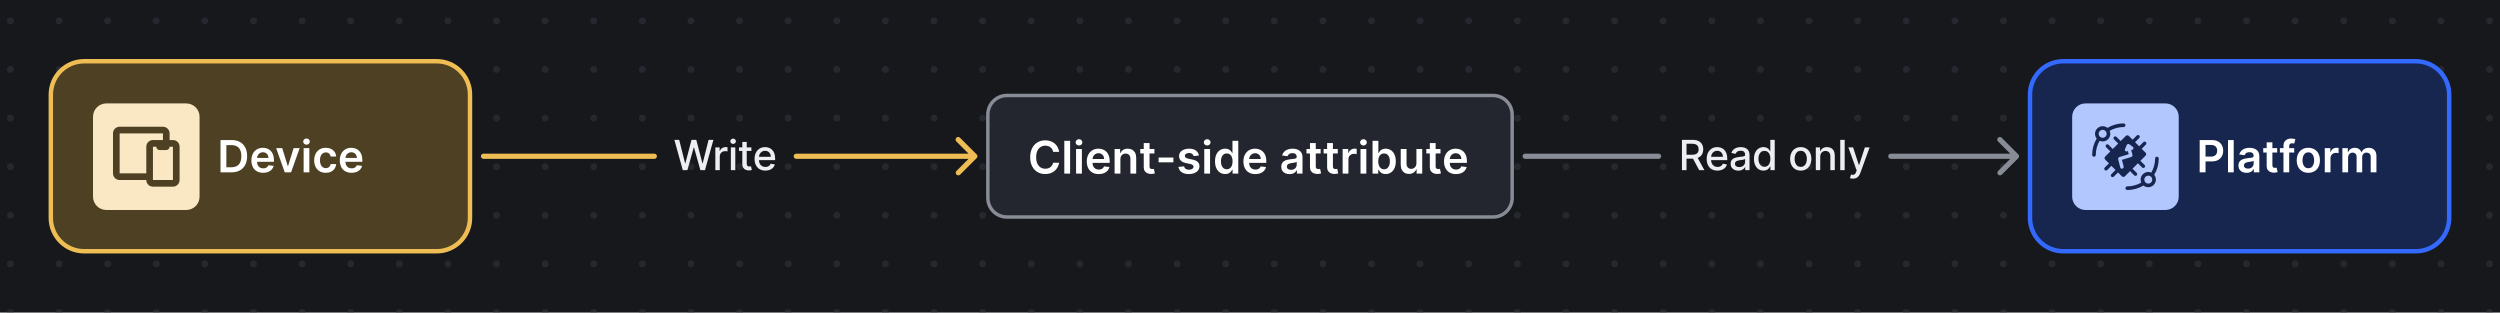
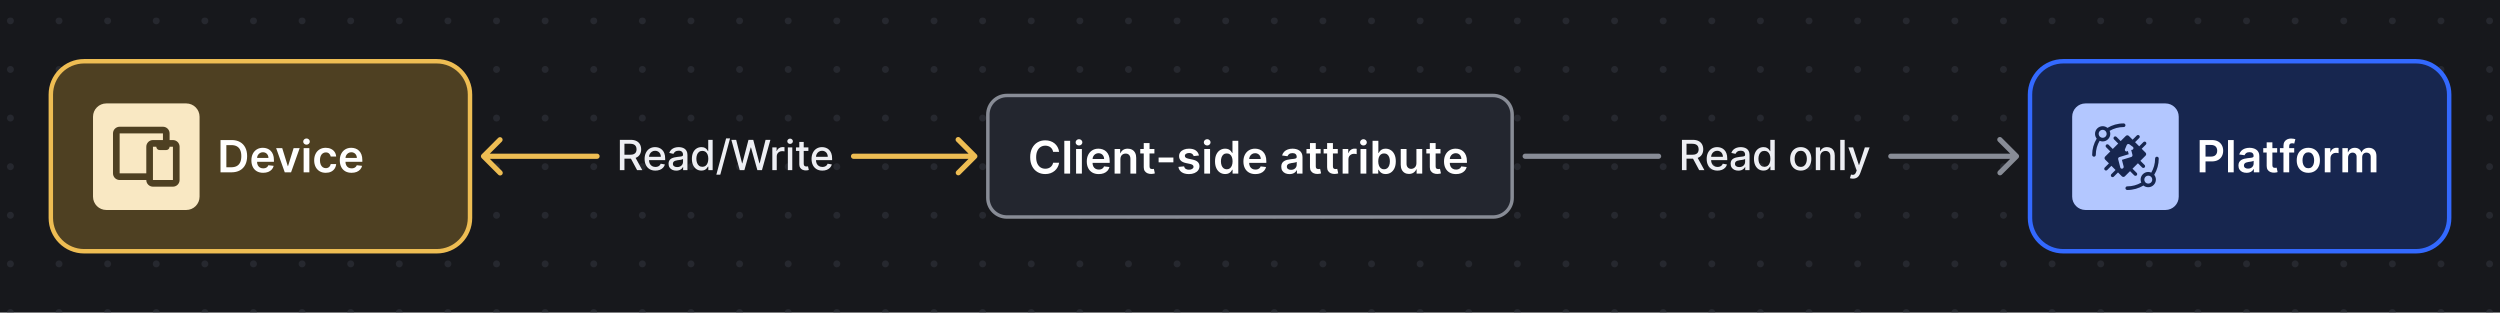
<svg xmlns="http://www.w3.org/2000/svg" width="720" height="90" fill="none">
  <g clip-path="url(#a)">
    <path fill="#17181c" d="M0 0h720v90H0z" />
    <g fill="#353841" clip-path="url(#b)" opacity=".5">
      <circle cx="3" cy="20" r="1" />
      <circle cx="87" cy="20" r="1" />
      <circle cx="73" cy="20" r="1" />
      <circle cx="17" cy="20" r="1" />
      <circle cx="101" cy="20" r="1" />
      <circle cx="3" cy="6" r="1" />
      <circle cx="87" cy="6" r="1" />
      <circle cx="73" cy="6" r="1" />
      <circle cx="17" cy="6" r="1" />
      <circle cx="101" cy="6" r="1" />
      <circle cx="3" cy="34" r="1" />
      <circle cx="87" cy="34" r="1" />
      <circle cx="73" cy="34" r="1" />
      <circle cx="17" cy="34" r="1" />
      <circle cx="101" cy="34" r="1" />
      <circle cx="45" cy="20" r="1" />
      <circle cx="129" cy="20" r="1" />
      <circle cx="31" cy="20" r="1" />
      <circle cx="115" cy="20" r="1" />
      <circle cx="59" cy="20" r="1" />
      <circle cx="143" cy="20" r="1" />
      <circle cx="45" cy="6" r="1" />
      <circle cx="129" cy="6" r="1" />
      <circle cx="31" cy="6" r="1" />
      <circle cx="115" cy="6" r="1" />
      <circle cx="59" cy="6" r="1" />
      <circle cx="143" cy="6" r="1" />
      <circle cx="45" cy="34" r="1" />
      <circle cx="129" cy="34" r="1" />
      <circle cx="31" cy="34" r="1" />
      <circle cx="115" cy="34" r="1" />
      <circle cx="59" cy="34" r="1" />
      <circle cx="143" cy="34" r="1" />
      <circle cx="3" cy="62" r="1" />
      <circle cx="87" cy="62" r="1" />
      <circle cx="73" cy="62" r="1" />
      <circle cx="17" cy="62" r="1" />
      <circle cx="101" cy="62" r="1" />
      <circle cx="3" cy="48" r="1" />
      <circle cx="87" cy="48" r="1" />
      <circle cx="3" cy="90" r="1" />
      <circle cx="87" cy="90" r="1" />
      <circle cx="73" cy="48" r="1" />
      <circle cx="73" cy="90" r="1" />
      <circle cx="17" cy="48" r="1" />
      <circle cx="101" cy="48" r="1" />
      <circle cx="17" cy="90" r="1" />
      <circle cx="101" cy="90" r="1" />
      <circle cx="3" cy="76" r="1" />
      <circle cx="87" cy="76" r="1" />
      <circle cx="73" cy="76" r="1" />
      <circle cx="17" cy="76" r="1" />
      <circle cx="101" cy="76" r="1" />
      <circle cx="45" cy="62" r="1" />
      <circle cx="129" cy="62" r="1" />
      <circle cx="31" cy="62" r="1" />
      <circle cx="115" cy="62" r="1" />
      <circle cx="59" cy="62" r="1" />
      <circle cx="143" cy="62" r="1" />
      <circle cx="45" cy="48" r="1" />
      <circle cx="129" cy="48" r="1" />
      <circle cx="45" cy="90" r="1" />
      <circle cx="129" cy="90" r="1" />
      <circle cx="31" cy="48" r="1" />
      <circle cx="115" cy="48" r="1" />
      <circle cx="31" cy="90" r="1" />
      <circle cx="115" cy="90" r="1" />
      <circle cx="59" cy="48" r="1" />
      <circle cx="143" cy="48" r="1" />
      <circle cx="59" cy="90" r="1" />
      <circle cx="143" cy="90" r="1" />
      <circle cx="45" cy="76" r="1" />
      <circle cx="129" cy="76" r="1" />
      <circle cx="31" cy="76" r="1" />
      <circle cx="115" cy="76" r="1" />
      <circle cx="59" cy="76" r="1" />
      <circle cx="143" cy="76" r="1" />
      <circle cx="171" cy="20" r="1" />
      <circle cx="255" cy="20" r="1" />
      <circle cx="157" cy="20" r="1" />
      <circle cx="241" cy="20" r="1" />
      <circle cx="185" cy="20" r="1" />
      <circle cx="269" cy="20" r="1" />
      <circle cx="171" cy="6" r="1" />
      <circle cx="255" cy="6" r="1" />
      <circle cx="157" cy="6" r="1" />
      <circle cx="241" cy="6" r="1" />
      <circle cx="185" cy="6" r="1" />
      <circle cx="269" cy="6" r="1" />
      <circle cx="171" cy="34" r="1" />
      <circle cx="255" cy="34" r="1" />
      <circle cx="157" cy="34" r="1" />
      <circle cx="241" cy="34" r="1" />
      <circle cx="185" cy="34" r="1" />
      <circle cx="269" cy="34" r="1" />
      <circle cx="213" cy="20" r="1" />
      <circle cx="297" cy="20" r="1" />
      <circle cx="199" cy="20" r="1" />
      <circle cx="283" cy="20" r="1" />
      <circle cx="227" cy="20" r="1" />
      <circle cx="311" cy="20" r="1" />
      <circle cx="213" cy="6" r="1" />
      <circle cx="297" cy="6" r="1" />
      <circle cx="199" cy="6" r="1" />
      <circle cx="283" cy="6" r="1" />
      <circle cx="227" cy="6" r="1" />
      <circle cx="311" cy="6" r="1" />
      <circle cx="213" cy="34" r="1" />
      <circle cx="297" cy="34" r="1" />
      <circle cx="199" cy="34" r="1" />
      <circle cx="283" cy="34" r="1" />
      <circle cx="227" cy="34" r="1" />
      <circle cx="311" cy="34" r="1" />
      <circle cx="171" cy="62" r="1" />
      <circle cx="255" cy="62" r="1" />
      <circle cx="157" cy="62" r="1" />
      <circle cx="241" cy="62" r="1" />
      <circle cx="185" cy="62" r="1" />
      <circle cx="269" cy="62" r="1" />
      <circle cx="171" cy="48" r="1" />
      <circle cx="255" cy="48" r="1" />
      <circle cx="171" cy="90" r="1" />
      <circle cx="255" cy="90" r="1" />
      <circle cx="157" cy="48" r="1" />
      <circle cx="241" cy="48" r="1" />
      <circle cx="157" cy="90" r="1" />
      <circle cx="241" cy="90" r="1" />
      <circle cx="185" cy="48" r="1" />
      <circle cx="269" cy="48" r="1" />
      <circle cx="185" cy="90" r="1" />
      <circle cx="269" cy="90" r="1" />
      <circle cx="171" cy="76" r="1" />
      <circle cx="255" cy="76" r="1" />
      <circle cx="157" cy="76" r="1" />
      <circle cx="241" cy="76" r="1" />
      <circle cx="185" cy="76" r="1" />
      <circle cx="269" cy="76" r="1" />
      <circle cx="213" cy="62" r="1" />
      <circle cx="297" cy="62" r="1" />
      <circle cx="199" cy="62" r="1" />
      <circle cx="283" cy="62" r="1" />
      <circle cx="227" cy="62" r="1" />
      <circle cx="311" cy="62" r="1" />
      <circle cx="213" cy="48" r="1" />
      <circle cx="297" cy="48" r="1" />
      <circle cx="213" cy="90" r="1" />
      <circle cx="297" cy="90" r="1" />
      <circle cx="199" cy="48" r="1" />
      <circle cx="283" cy="48" r="1" />
      <circle cx="199" cy="90" r="1" />
      <circle cx="283" cy="90" r="1" />
      <circle cx="227" cy="48" r="1" />
      <circle cx="311" cy="48" r="1" />
      <circle cx="227" cy="90" r="1" />
      <circle cx="311" cy="90" r="1" />
      <circle cx="213" cy="76" r="1" />
      <circle cx="297" cy="76" r="1" />
      <circle cx="199" cy="76" r="1" />
      <circle cx="283" cy="76" r="1" />
      <circle cx="227" cy="76" r="1" />
      <circle cx="311" cy="76" r="1" />
      <circle cx="339" cy="20" r="1" />
      <circle cx="423" cy="20" r="1" />
      <circle cx="325" cy="20" r="1" />
      <circle cx="409" cy="20" r="1" />
      <circle cx="353" cy="20" r="1" />
      <circle cx="437" cy="20" r="1" />
      <circle cx="339" cy="6" r="1" />
      <circle cx="423" cy="6" r="1" />
      <circle cx="325" cy="6" r="1" />
      <circle cx="409" cy="6" r="1" />
      <circle cx="353" cy="6" r="1" />
      <circle cx="437" cy="6" r="1" />
      <circle cx="339" cy="34" r="1" />
      <circle cx="423" cy="34" r="1" />
      <circle cx="325" cy="34" r="1" />
      <circle cx="409" cy="34" r="1" />
      <circle cx="353" cy="34" r="1" />
      <circle cx="437" cy="34" r="1" />
      <circle cx="381" cy="20" r="1" />
      <circle cx="465" cy="20" r="1" />
      <circle cx="367" cy="20" r="1" />
      <circle cx="451" cy="20" r="1" />
      <circle cx="395" cy="20" r="1" />
      <circle cx="479" cy="20" r="1" />
      <circle cx="381" cy="6" r="1" />
      <circle cx="465" cy="6" r="1" />
      <circle cx="367" cy="6" r="1" />
      <circle cx="451" cy="6" r="1" />
      <circle cx="395" cy="6" r="1" />
      <circle cx="479" cy="6" r="1" />
      <circle cx="381" cy="34" r="1" />
      <circle cx="465" cy="34" r="1" />
      <circle cx="367" cy="34" r="1" />
      <circle cx="451" cy="34" r="1" />
      <circle cx="395" cy="34" r="1" />
      <circle cx="479" cy="34" r="1" />
      <circle cx="339" cy="62" r="1" />
      <circle cx="423" cy="62" r="1" />
      <circle cx="325" cy="62" r="1" />
      <circle cx="409" cy="62" r="1" />
      <circle cx="353" cy="62" r="1" />
      <circle cx="437" cy="62" r="1" />
      <circle cx="339" cy="48" r="1" />
      <circle cx="423" cy="48" r="1" />
      <circle cx="339" cy="90" r="1" />
      <circle cx="423" cy="90" r="1" />
      <circle cx="325" cy="48" r="1" />
      <circle cx="409" cy="48" r="1" />
      <circle cx="325" cy="90" r="1" />
      <circle cx="409" cy="90" r="1" />
      <circle cx="353" cy="48" r="1" />
      <circle cx="437" cy="48" r="1" />
      <circle cx="353" cy="90" r="1" />
      <circle cx="437" cy="90" r="1" />
      <circle cx="339" cy="76" r="1" />
      <circle cx="423" cy="76" r="1" />
      <circle cx="325" cy="76" r="1" />
      <circle cx="409" cy="76" r="1" />
      <circle cx="353" cy="76" r="1" />
      <circle cx="437" cy="76" r="1" />
      <circle cx="381" cy="62" r="1" />
      <circle cx="465" cy="62" r="1" />
      <circle cx="367" cy="62" r="1" />
      <circle cx="451" cy="62" r="1" />
      <circle cx="395" cy="62" r="1" />
      <circle cx="479" cy="62" r="1" />
      <circle cx="381" cy="48" r="1" />
      <circle cx="465" cy="48" r="1" />
      <circle cx="381" cy="90" r="1" />
      <circle cx="465" cy="90" r="1" />
      <circle cx="367" cy="48" r="1" />
      <circle cx="451" cy="48" r="1" />
      <circle cx="367" cy="90" r="1" />
      <circle cx="451" cy="90" r="1" />
      <circle cx="395" cy="48" r="1" />
      <circle cx="479" cy="48" r="1" />
      <circle cx="395" cy="90" r="1" />
      <circle cx="479" cy="90" r="1" />
      <circle cx="381" cy="76" r="1" />
      <circle cx="465" cy="76" r="1" />
      <circle cx="367" cy="76" r="1" />
      <circle cx="451" cy="76" r="1" />
      <circle cx="395" cy="76" r="1" />
      <circle cx="479" cy="76" r="1" />
      <circle cx="507" cy="20" r="1" />
      <circle cx="591" cy="20" r="1" />
      <circle cx="493" cy="20" r="1" />
      <circle cx="577" cy="20" r="1" />
      <circle cx="521" cy="20" r="1" />
      <circle cx="605" cy="20" r="1" />
      <circle cx="507" cy="6" r="1" />
      <circle cx="591" cy="6" r="1" />
      <circle cx="493" cy="6" r="1" />
      <circle cx="577" cy="6" r="1" />
      <circle cx="521" cy="6" r="1" />
      <circle cx="605" cy="6" r="1" />
      <circle cx="507" cy="34" r="1" />
      <circle cx="591" cy="34" r="1" />
      <circle cx="493" cy="34" r="1" />
      <circle cx="577" cy="34" r="1" />
      <circle cx="521" cy="34" r="1" />
      <circle cx="605" cy="34" r="1" />
      <circle cx="549" cy="20" r="1" />
      <circle cx="633" cy="20" r="1" />
      <circle cx="535" cy="20" r="1" />
      <circle cx="619" cy="20" r="1" />
      <circle cx="563" cy="20" r="1" />
      <circle cx="647" cy="20" r="1" />
      <circle cx="549" cy="6" r="1" />
      <circle cx="633" cy="6" r="1" />
      <circle cx="535" cy="6" r="1" />
      <circle cx="619" cy="6" r="1" />
      <circle cx="563" cy="6" r="1" />
      <circle cx="647" cy="6" r="1" />
      <circle cx="549" cy="34" r="1" />
      <circle cx="633" cy="34" r="1" />
      <circle cx="535" cy="34" r="1" />
      <circle cx="619" cy="34" r="1" />
      <circle cx="563" cy="34" r="1" />
      <circle cx="647" cy="34" r="1" />
      <circle cx="507" cy="62" r="1" />
      <circle cx="591" cy="62" r="1" />
      <circle cx="493" cy="62" r="1" />
      <circle cx="577" cy="62" r="1" />
      <circle cx="521" cy="62" r="1" />
      <circle cx="605" cy="62" r="1" />
      <circle cx="507" cy="48" r="1" />
      <circle cx="591" cy="48" r="1" />
      <circle cx="507" cy="90" r="1" />
      <circle cx="591" cy="90" r="1" />
      <circle cx="493" cy="48" r="1" />
      <circle cx="577" cy="48" r="1" />
      <circle cx="493" cy="90" r="1" />
      <circle cx="577" cy="90" r="1" />
      <circle cx="521" cy="48" r="1" />
      <circle cx="605" cy="48" r="1" />
      <circle cx="521" cy="90" r="1" />
      <circle cx="605" cy="90" r="1" />
      <circle cx="507" cy="76" r="1" />
      <circle cx="591" cy="76" r="1" />
      <circle cx="493" cy="76" r="1" />
      <circle cx="577" cy="76" r="1" />
      <circle cx="521" cy="76" r="1" />
      <circle cx="605" cy="76" r="1" />
      <circle cx="549" cy="62" r="1" />
      <circle cx="633" cy="62" r="1" />
      <circle cx="535" cy="62" r="1" />
      <circle cx="619" cy="62" r="1" />
      <circle cx="563" cy="62" r="1" />
      <circle cx="647" cy="62" r="1" />
      <circle cx="549" cy="48" r="1" />
      <circle cx="633" cy="48" r="1" />
      <circle cx="549" cy="90" r="1" />
      <circle cx="633" cy="90" r="1" />
      <circle cx="535" cy="48" r="1" />
      <circle cx="619" cy="48" r="1" />
      <circle cx="535" cy="90" r="1" />
      <circle cx="619" cy="90" r="1" />
      <circle cx="563" cy="48" r="1" />
      <circle cx="647" cy="48" r="1" />
      <circle cx="563" cy="90" r="1" />
      <circle cx="647" cy="90" r="1" />
      <circle cx="549" cy="76" r="1" />
      <circle cx="633" cy="76" r="1" />
      <circle cx="535" cy="76" r="1" />
      <circle cx="619" cy="76" r="1" />
      <circle cx="563" cy="76" r="1" />
      <circle cx="647" cy="76" r="1" />
      <circle cx="675" cy="20" r="1" />
      <circle cx="661" cy="20" r="1" />
      <circle cx="689" cy="20" r="1" />
      <circle cx="675" cy="6" r="1" />
      <circle cx="661" cy="6" r="1" />
      <circle cx="689" cy="6" r="1" />
      <circle cx="675" cy="34" r="1" />
      <circle cx="661" cy="34" r="1" />
      <circle cx="689" cy="34" r="1" />
      <circle cx="675" cy="62" r="1" />
      <circle cx="661" cy="62" r="1" />
      <circle cx="689" cy="62" r="1" />
      <circle cx="675" cy="48" r="1" />
      <circle cx="675" cy="90" r="1" />
      <circle cx="661" cy="48" r="1" />
      <circle cx="661" cy="90" r="1" />
      <circle cx="689" cy="48" r="1" />
      <circle cx="689" cy="90" r="1" />
      <circle cx="675" cy="76" r="1" />
      <circle cx="661" cy="76" r="1" />
      <circle cx="689" cy="76" r="1" />
      <circle cx="703" cy="20" r="1" />
      <circle cx="703" cy="6" r="1" />
      <circle cx="703" cy="34" r="1" />
      <circle cx="703" cy="62" r="1" />
      <circle cx="703" cy="48" r="1" />
      <circle cx="703" cy="90" r="1" />
      <circle cx="703" cy="76" r="1" />
      <circle cx="717" cy="20" r="1" />
      <circle cx="717" cy="6" r="1" />
      <circle cx="717" cy="34" r="1" />
      <circle cx="717" cy="62" r="1" />
      <circle cx="717" cy="48" r="1" />
      <circle cx="717" cy="90" r="1" />
      <circle cx="717" cy="76" r="1" />
    </g>
    <rect width="151" height="35" x="284.5" y="27.5" fill="#23262f" rx="5.5" />
    <rect width="151" height="35" x="284.5" y="27.5" stroke="#888c96" rx="5.5" />
    <path fill="#fff" d="M305.025 43.735h-1.726a2.2 2.2 0 0 0-.273-.752 2.02 2.02 0 0 0-1.168-.91 2.6 2.6 0 0 0-.808-.12q-.77 0-1.366.388-.596.384-.933 1.127-.337.738-.337 1.805 0 1.084.337 1.828.342.739.933 1.117.595.374 1.362.374.425 0 .794-.11.374-.117.669-.338.3-.222.503-.545a2.1 2.1 0 0 0 .287-.738l1.726.009q-.096.675-.42 1.265a3.7 3.7 0 0 1-.835 1.043 3.9 3.9 0 0 1-1.21.702q-.693.25-1.537.25-1.247 0-2.225-.578-.98-.577-1.542-1.666-.564-1.09-.564-2.613 0-1.529.568-2.613.568-1.09 1.547-1.667.978-.577 2.216-.577.789 0 1.468.222.678.221 1.209.65.531.426.873 1.044.346.614.452 1.403m3.166-3.19V50h-1.671v-9.455zM309.909 50v-7.09h1.672V50zm.841-8.097a.98.98 0 0 1-.684-.263.85.85 0 0 1-.286-.642q0-.378.286-.642a.97.97 0 0 1 .684-.268q.4 0 .683.268.286.264.286.642 0 .374-.286.642a.97.97 0 0 1-.683.263m5.688 8.236q-1.067 0-1.842-.444a3 3 0 0 1-1.186-1.265q-.416-.82-.416-1.934 0-1.095.416-1.92.42-.831 1.172-1.293.753-.466 1.769-.466.655 0 1.237.212.586.208 1.034.646.452.439.711 1.118.258.674.258 1.606v.513h-5.812v-1.127h4.21a1.8 1.8 0 0 0-.207-.854 1.5 1.5 0 0 0-.568-.595 1.6 1.6 0 0 0-.84-.217 1.63 1.63 0 0 0-.901.249q-.387.244-.604.646a1.85 1.85 0 0 0-.217.873v.983q0 .618.226 1.062.227.438.632.674.407.23.951.23.366 0 .661-.1.295-.108.512-.31.217-.204.328-.503l1.56.175a2.4 2.4 0 0 1-.563 1.08 2.75 2.75 0 0 1-1.053.711q-.641.25-1.468.25m6.238-4.294V50h-1.671v-7.09h1.597v1.204h.084q.245-.595.78-.946.54-.351 1.334-.351.733 0 1.279.314.549.313.849.91.304.594.3 1.444V50h-1.671v-4.256q0-.711-.369-1.113-.364-.402-1.011-.402-.44 0-.781.194-.336.19-.53.55-.19.36-.19.872m9.792-2.936v1.293h-4.076v-1.293zm-3.07-1.699h1.671v6.657q0 .337.102.517.105.176.277.24.17.065.378.065.157 0 .286-.023.134-.024.204-.042l.281 1.307q-.134.045-.383.101a3 3 0 0 1-.6.065 2.7 2.7 0 0 1-1.131-.19 1.76 1.76 0 0 1-.799-.655q-.29-.443-.286-1.108zm8.537 4.164v1.376h-4.256v-1.376zm7.362-.59-1.523.166a1.2 1.2 0 0 0-.227-.434 1.1 1.1 0 0 0-.424-.328 1.55 1.55 0 0 0-.656-.125q-.522 0-.877.226-.35.227-.346.587a.61.61 0 0 0 .226.503q.235.194.776.318l1.209.259q1.007.217 1.496.688.494.471.498 1.232-.004.67-.392 1.182-.383.508-1.066.794-.684.287-1.57.287-1.302 0-2.096-.545-.794-.55-.946-1.528l1.629-.157q.111.48.471.724.36.245.937.245.596 0 .956-.245.365-.244.365-.604a.63.63 0 0 0-.236-.503q-.231-.199-.72-.305l-1.209-.254q-1.021-.213-1.51-.716-.49-.507-.485-1.283a1.82 1.82 0 0 1 .356-1.136q.365-.484 1.011-.748.651-.267 1.5-.267 1.247 0 1.962.53.72.532.891 1.436m1.53 5.216v-7.09h1.672V50zm.841-8.097a.98.98 0 0 1-.684-.263.85.85 0 0 1-.286-.642q0-.378.286-.642a.97.97 0 0 1 .684-.268q.4 0 .683.268.286.264.286.642 0 .374-.286.642a.97.97 0 0 1-.683.263m5.18 8.222a2.7 2.7 0 0 1-1.495-.43q-.66-.429-1.044-1.246-.383-.818-.383-1.985 0-1.182.388-1.995.393-.816 1.057-1.232.664-.42 1.482-.42.623 0 1.025.212.402.208.637.503.236.29.365.55h.069v-3.537h1.676V50h-1.644v-1.117h-.101a3 3 0 0 1-.374.55q-.245.285-.647.489-.4.203-1.011.203m.467-1.371q.53 0 .905-.287.374-.29.567-.808.195-.517.194-1.204 0-.689-.194-1.196a1.7 1.7 0 0 0-.563-.79q-.369-.28-.909-.281-.56 0-.933.29a1.76 1.76 0 0 0-.563.804 3.4 3.4 0 0 0-.189 1.173q0 .664.189 1.186.194.517.568.817.378.296.928.296m8.23 1.385q-1.067 0-1.842-.444a3 3 0 0 1-1.187-1.265q-.415-.82-.415-1.934 0-1.095.415-1.92a3.14 3.14 0 0 1 1.173-1.293q.753-.466 1.768-.466.655 0 1.237.212a2.8 2.8 0 0 1 1.034.646q.453.439.711 1.118.26.674.259 1.606v.513h-5.812v-1.127h4.21a1.8 1.8 0 0 0-.208-.854 1.5 1.5 0 0 0-.568-.595 1.6 1.6 0 0 0-.84-.217q-.513 0-.9.249-.388.244-.605.646a1.87 1.87 0 0 0-.217.873v.983q0 .618.226 1.062.227.438.633.674.407.23.951.23.365 0 .66-.1.296-.108.512-.31.217-.204.328-.503l1.561.175a2.44 2.44 0 0 1-.564 1.08 2.74 2.74 0 0 1-1.052.711q-.642.25-1.468.25m9.832.004q-.675 0-1.214-.24a2 2 0 0 1-.85-.72q-.309-.475-.309-1.173 0-.6.221-.992.222-.393.605-.628a3 3 0 0 1 .863-.356 7 7 0 0 1 1.002-.18q.624-.064 1.011-.115.388-.055.563-.166.18-.116.18-.356v-.027q0-.522-.309-.808t-.891-.286q-.614 0-.974.267-.356.268-.48.633l-1.56-.222q.184-.645.609-1.08.424-.439 1.039-.656a4 4 0 0 1 1.357-.221q.513 0 1.02.12.508.12.928.397.42.273.674.743.258.47.259 1.177V50h-1.607v-.974h-.055a2 2 0 0 1-.43.554q-.271.255-.687.41a2.8 2.8 0 0 1-.965.153m.434-1.228q.503 0 .872-.198.37-.204.568-.536.203-.332.203-.725v-.835a.8.8 0 0 1-.268.12q-.184.055-.415.097-.23.04-.457.074l-.393.055q-.374.051-.669.166a1.1 1.1 0 0 0-.466.323.8.8 0 0 0-.171.527q0 .461.337.697t.859.235m8.531-6.006v1.293h-4.076v-1.293zm-3.07-1.699h1.671v6.657q0 .337.102.517.105.176.277.24.171.065.378.065.157 0 .286-.023.134-.024.204-.042l.281 1.307q-.134.045-.383.101a3 3 0 0 1-.6.065 2.7 2.7 0 0 1-1.131-.19 1.76 1.76 0 0 1-.799-.655q-.29-.443-.286-1.108zm8.008 1.7v1.292h-4.076v-1.293zm-3.07-1.7h1.672v6.657q0 .337.101.517a.55.55 0 0 0 .277.24q.17.065.379.065.157 0 .286-.023.134-.024.203-.042l.282 1.307q-.134.045-.384.101a3 3 0 0 1-.6.065 2.7 2.7 0 0 1-1.131-.19 1.76 1.76 0 0 1-.798-.655q-.291-.443-.287-1.108zm4.468 8.79v-7.09h1.62v1.18h.074q.195-.612.665-.946a1.83 1.83 0 0 1 1.085-.337q.138 0 .309.014.175.01.291.033v1.537a1.8 1.8 0 0 0-.337-.065 3 3 0 0 0-.439-.032 1.7 1.7 0 0 0-.821.199q-.36.193-.568.54-.208.346-.208.798V50zm5.154 0v-7.09h1.671V50zm.84-8.097a.98.98 0 0 1-.683-.263.85.85 0 0 1-.286-.642q0-.378.286-.642a.97.97 0 0 1 .683-.268q.402 0 .684.268.286.264.286.642 0 .374-.286.642a.97.97 0 0 1-.684.263M395.296 50v-9.455h1.671v3.537h.069q.13-.26.365-.55.235-.295.637-.503.401-.213 1.025-.212.822 0 1.482.42.665.416 1.052 1.232.393.813.393 1.995 0 1.167-.383 1.985-.384.817-1.044 1.246t-1.496.43q-.609 0-1.011-.203a2.1 2.1 0 0 1-.646-.49 3 3 0 0 1-.374-.55h-.097V50zm1.639-3.545q0 .688.194 1.204.198.517.567.808.375.287.905.287.555 0 .928-.296.374-.3.563-.817.194-.522.194-1.186 0-.66-.189-1.173a1.76 1.76 0 0 0-.563-.803q-.374-.291-.933-.291-.536 0-.909.281-.375.282-.568.79-.189.507-.189 1.196m10.995.563v-4.109h1.671V50h-1.62v-1.26h-.074q-.24.595-.79.974-.545.378-1.343.378a2.4 2.4 0 0 1-1.233-.309 2.16 2.16 0 0 1-.831-.91q-.3-.6-.3-1.449v-4.515h1.672v4.257q0 .674.369 1.07.369.398.969.398.37 0 .716-.18.346-.181.568-.536.226-.36.226-.9m6.93-4.109v1.293h-4.076v-1.293zm-3.07-1.699h1.672v6.657q0 .337.101.517a.55.55 0 0 0 .277.24q.17.065.379.065.156 0 .286-.023.134-.024.203-.042l.282 1.307q-.135.045-.383.101a3 3 0 0 1-.601.065 2.7 2.7 0 0 1-1.131-.19 1.76 1.76 0 0 1-.798-.655q-.291-.443-.287-1.108zm7.531 8.929q-1.067 0-1.842-.444a3 3 0 0 1-1.186-1.265q-.416-.82-.416-1.934 0-1.095.416-1.92.42-.831 1.172-1.293.753-.466 1.768-.466.656 0 1.238.212.585.208 1.034.646.451.439.711 1.118.258.674.258 1.606v.513h-5.812v-1.127h4.21a1.8 1.8 0 0 0-.207-.854 1.5 1.5 0 0 0-.568-.595 1.6 1.6 0 0 0-.841-.217 1.63 1.63 0 0 0-.9.249q-.387.244-.604.646a1.85 1.85 0 0 0-.217.873v.983q0 .618.226 1.062.226.438.632.674.406.23.951.23.364 0 .66-.1a1.5 1.5 0 0 0 .513-.31q.216-.204.328-.503l1.56.175a2.44 2.44 0 0 1-.563 1.08 2.75 2.75 0 0 1-1.053.711q-.642.25-1.468.25" />
    <rect width="120.721" height="54.721" x="14.639" y="17.639" fill="#4e4022" rx="9.59" />
    <rect width="120.721" height="54.721" x="14.639" y="17.639" stroke="#eebd53" stroke-width="1.279" rx="9.59" />
    <rect width="30.689" height="30.689" x="26.787" y="29.787" fill="#f9e8c3" rx="3.836" />
    <path fill="#4e4022" d="M48.844 42.254a.96.96 0 0 1-.959.96h-1.918a.96.96 0 0 1-.959-.96h-.959v9.59h5.754v-9.59zM34.46 38.418v11.508h7.672v-7.672a1.92 1.92 0 0 1 1.918-1.918h2.877v-1.918zm14.385 1.918h.96a1.92 1.92 0 0 1 1.917 1.918v9.59a1.92 1.92 0 0 1-1.918 1.918H44.05a1.92 1.92 0 0 1-1.918-1.918H34.46a1.92 1.92 0 0 1-1.918-1.918V38.418a1.92 1.92 0 0 1 1.918-1.918h12.467a1.92 1.92 0 0 1 1.918 1.918z" />
-     <path fill="#fff" d="M66.66 49.631h-3.152v-9.3h3.215q1.384 0 2.38.56.998.553 1.534 1.593t.536 2.488q0 1.453-.54 2.498a3.74 3.74 0 0 1-1.549 1.603q-1.008.558-2.425.558m-1.467-1.458h1.385q.971 0 1.62-.354.65-.359.977-1.067.327-.712.327-1.78 0-1.067-.327-1.77a2.23 2.23 0 0 0-.967-1.059q-.636-.354-1.58-.354h-1.435zm10.596 1.594q-1.05 0-1.812-.436a2.95 2.95 0 0 1-1.167-1.244q-.41-.809-.409-1.902 0-1.077.409-1.89.413-.817 1.153-1.27.74-.46 1.74-.46.645 0 1.216.21.578.204 1.017.635.445.432.7 1.1.255.662.254 1.58v.503h-5.717v-1.108h4.141a1.8 1.8 0 0 0-.204-.84 1.5 1.5 0 0 0-.558-.586 1.57 1.57 0 0 0-.827-.213q-.504 0-.885.245a1.7 1.7 0 0 0-.595.636q-.209.39-.214.858v.967q0 .609.223 1.045.222.43.622.663.4.227.935.227.36 0 .65-.1a1.4 1.4 0 0 0 .504-.304q.213-.2.322-.495l1.535.172q-.146.609-.554 1.063a2.7 2.7 0 0 1-1.035.7q-.632.244-1.444.244m10.522-7.11-2.484 6.974h-1.816l-2.484-6.975h1.753l1.602 5.182h.073l1.608-5.182zm1.137 6.974v-6.975h1.644v6.975zm.827-7.965a.96.96 0 0 1-.672-.258.83.83 0 0 1-.282-.632q0-.372.282-.63a.95.95 0 0 1 .672-.264.94.94 0 0 1 .672.263.83.83 0 0 1 .281.631.83.83 0 0 1-.281.632.95.95 0 0 1-.672.258m5.55 8.101q-1.045 0-1.794-.458a3.06 3.06 0 0 1-1.149-1.267q-.4-.813-.4-1.871 0-1.063.41-1.875a3.05 3.05 0 0 1 1.153-1.272q.75-.459 1.77-.458.85 0 1.504.313.658.309 1.049.876.39.564.445 1.317H95.24a1.5 1.5 0 0 0-.454-.84q-.354-.34-.949-.34-.503 0-.885.272a1.75 1.75 0 0 0-.595.772q-.21.504-.209 1.208 0 .713.209 1.226.209.508.586.785.381.273.894.273.364 0 .65-.136.29-.141.486-.405.195-.263.267-.64h1.572q-.06.74-.436 1.313a2.6 2.6 0 0 1-1.027.89q-.649.317-1.525.317m7.425 0q-1.048 0-1.812-.436a2.95 2.95 0 0 1-1.167-1.244q-.408-.809-.408-1.902 0-1.077.408-1.89a3.1 3.1 0 0 1 1.154-1.27q.74-.46 1.739-.46.645 0 1.217.21.576.204 1.017.635.445.432.699 1.1.255.662.254 1.58v.503h-5.716v-1.108h4.141a1.76 1.76 0 0 0-.205-.84 1.5 1.5 0 0 0-.558-.586 1.57 1.57 0 0 0-.827-.213 1.6 1.6 0 0 0-.885.245q-.382.24-.595.636-.21.39-.213.858v.967q0 .609.222 1.045.223.43.622.663.4.227.936.227.358 0 .649-.1.291-.105.504-.304.214-.2.322-.495l1.535.172q-.145.609-.554 1.063-.404.45-1.035.7-.631.244-1.444.244" />
+     <path fill="#fff" d="M66.659 49.631h-3.151v-9.3h3.214q1.386 0 2.38.56.999.553 1.535 1.593t.535 2.488q0 1.453-.54 2.498a3.74 3.74 0 0 1-1.548 1.603q-1.008.558-2.425.558m-1.467-1.458h1.385q.972 0 1.621-.354.65-.359.977-1.067.326-.712.326-1.78 0-1.067-.327-1.77a2.23 2.23 0 0 0-.967-1.059q-.635-.354-1.58-.354h-1.435zm10.596 1.594q-1.05 0-1.812-.436a2.95 2.95 0 0 1-1.167-1.244q-.408-.809-.408-1.902 0-1.077.408-1.89a3.1 3.1 0 0 1 1.154-1.27q.74-.46 1.739-.46.644 0 1.217.21a2.75 2.75 0 0 1 1.017.635q.445.432.7 1.1.254.662.254 1.58v.503h-5.717v-1.108h4.14a1.8 1.8 0 0 0-.204-.84 1.5 1.5 0 0 0-.558-.586 1.57 1.57 0 0 0-.826-.213q-.505 0-.886.245a1.7 1.7 0 0 0-.595.636q-.209.39-.213.858v.967q0 .609.222 1.045.223.43.623.663.4.227.935.227.358 0 .65-.1a1.4 1.4 0 0 0 .503-.304q.213-.2.323-.495l1.534.172q-.144.609-.554 1.063a2.7 2.7 0 0 1-1.035.7q-.63.244-1.444.244m10.522-7.11-2.484 6.974H82.01l-2.484-6.975h1.753l1.603 5.182h.073l1.607-5.182zm1.138 6.974v-6.975h1.644v6.975zm.826-7.965a.96.96 0 0 1-.672-.258.83.83 0 0 1-.281-.632q0-.372.281-.63a.95.95 0 0 1 .672-.264.94.94 0 0 1 .672.263.83.83 0 0 1 .282.631.84.84 0 0 1-.282.632.95.95 0 0 1-.672.258m5.55 8.101q-1.044 0-1.793-.458a3.06 3.06 0 0 1-1.15-1.267q-.399-.813-.399-1.871 0-1.063.409-1.875a3.05 3.05 0 0 1 1.153-1.272q.75-.459 1.771-.458.849 0 1.503.313.66.309 1.05.876.39.564.444 1.317h-1.571a1.5 1.5 0 0 0-.454-.84q-.354-.34-.95-.34-.502 0-.885.272a1.75 1.75 0 0 0-.594.772q-.21.504-.21 1.208 0 .713.21 1.226.209.508.585.785.382.273.895.273.363 0 .65-.136.29-.141.485-.405.195-.263.268-.64h1.571a2.74 2.74 0 0 1-.436 1.313 2.6 2.6 0 0 1-1.026.89q-.649.317-1.526.317m7.426 0q-1.05 0-1.812-.436a2.95 2.95 0 0 1-1.167-1.244q-.41-.809-.409-1.902 0-1.077.409-1.89.413-.817 1.153-1.27.74-.46 1.739-.46.645 0 1.217.21a2.74 2.74 0 0 1 1.017.635q.445.432.7 1.1.254.662.254 1.58v.503h-5.717v-1.108h4.141a1.8 1.8 0 0 0-.204-.84 1.5 1.5 0 0 0-.559-.586 1.57 1.57 0 0 0-.826-.213 1.6 1.6 0 0 0-.885.245q-.382.24-.595.636-.209.39-.214.858v.967q0 .609.223 1.045.222.43.622.663.4.227.935.227.359 0 .65-.1.29-.105.504-.304.213-.2.322-.495l1.535.172q-.146.609-.554 1.063-.405.45-1.035.7-.632.244-1.444.244" />
    <rect width="120.721" height="54.721" x="584.639" y="17.639" fill="#17264f" rx="9.59" />
    <rect width="120.721" height="54.721" x="584.639" y="17.639" stroke="#3369ff" stroke-width="1.279" rx="9.59" />
    <rect width="30.689" height="30.689" x="596.787" y="29.787" fill="#b3c7ff" rx="3.836" />
    <path fill="#17264f" d="M611.599 35.541c-1.7 0-3.291.475-4.652 1.291a2.2 2.2 0 0 0-1.382-.491c-1.208 0-2.199.99-2.199 2.198a2.2 2.2 0 0 0 .486 1.375 9 9 0 0 0-1.311 4.685.523.523 0 0 0 .525.532.524.524 0 0 0 .526-.532c0-1.48.403-2.862 1.101-4.05.274.119.568.189.871.19 1.208 0 2.199-.991 2.199-2.2 0-.3-.068-.59-.185-.863a7.96 7.96 0 0 1 4.021-1.084.52.52 0 0 0 .492-.323.54.54 0 0 0 0-.405.54.54 0 0 0-.289-.285.5.5 0 0 0-.203-.038m-6.035 1.85c.355 0 .671.151.89.425l.01.013c.161.202.248.452.248.71a1.14 1.14 0 0 1-1.147 1.148 1.15 1.15 0 0 1-.719-.255 1.15 1.15 0 0 1-.429-.893c0-.64.507-1.147 1.147-1.147" />
    <path fill="#17264f" fill-rule="evenodd" d="M606.554 41.704a.5.5 0 0 0-.135.364c.006.123.055.24.14.33.408.412 1.212 1.213 1.212 1.213l.71-.71-1.209-1.208a.5.5 0 0 0-.361-.14.5.5 0 0 0-.357.151m1.927 1.198-2.196 2.196a.61.61 0 0 0 0 .863l1.088 1.088 1.903 1.903 1.827 1.827a.61.61 0 0 0 .863 0l1.486-1.486 2.273-2.272 2.196-2.197a.61.61 0 0 0 0-.862l-1.117-1.117-1.903-1.903-1.799-1.799a.61.61 0 0 0-.863 0l-1.485 1.486zm2.273-2.273-1.21-1.209a.5.5 0 0 0-.36-.139.49.49 0 0 0-.493.514.52.52 0 0 0 .14.331c.408.411 1.213 1.212 1.213 1.212zm4.147.313 1.209-1.21a.5.5 0 0 0 .139-.36.49.49 0 0 0-.514-.492.52.52 0 0 0-.331.14c-.411.407-1.212 1.212-1.212 1.212zm1.903 1.903 1.209-1.21a.5.5 0 0 0 .139-.36.49.49 0 0 0-.514-.492.52.52 0 0 0-.331.14c-.411.408-1.212 1.212-1.212 1.212zm-1.079 4.176 1.209 1.209a.5.5 0 0 0 .36.139.49.49 0 0 0 .493-.515.52.52 0 0 0-.14-.33c-.408-.411-1.212-1.212-1.212-1.212zm-2.273 2.272 1.21 1.21a.5.5 0 0 0 .36.138.49.49 0 0 0 .492-.514.5.5 0 0 0-.14-.33c-.408-.412-1.212-1.213-1.212-1.213zm-4.176-.34-1.209 1.209a.5.5 0 0 0-.139.36.49.49 0 0 0 .515.493.5.5 0 0 0 .33-.14c.411-.408 1.212-1.213 1.212-1.213zm-1.903-1.904-1.209 1.21a.5.5 0 0 0-.139.36.49.49 0 0 0 .514.492.52.52 0 0 0 .331-.14c.411-.407 1.212-1.212 1.212-1.212zm5.229-5.428a.52.52 0 0 1 .377-.157c.1.002.195.033.274.09l.989.726a.48.48 0 0 1 .133.618.52.52 0 0 1-.596.265l.367 1.435a.52.52 0 0 1-.359.619l-2.675.817.494 1.91a.52.52 0 0 1-.357.624.47.47 0 0 1-.603-.33l-.617-2.383a.523.523 0 0 1 .358-.62l2.677-.817-.247-.966a.505.505 0 0 1-.634.105.476.476 0 0 1-.179-.602l.486-1.166a.5.5 0 0 1 .112-.168" clip-rule="evenodd" />
    <path fill="#17264f" d="M612.663 54.721c1.7 0 3.292-.474 4.652-1.29.388.315.875.49 1.383.49 1.208 0 2.198-.99 2.198-2.198 0-.505-.175-.989-.485-1.375a9 9 0 0 0 1.31-4.685.523.523 0 0 0-.525-.532.53.53 0 0 0-.487.329.5.5 0 0 0-.038.203c0 1.48-.403 2.862-1.102 4.05a2.2 2.2 0 0 0-.87-.189c-1.208 0-2.2.99-2.2 2.199 0 .3.069.591.185.863a7.96 7.96 0 0 1-4.021 1.084.52.52 0 0 0-.491.323.52.52 0 0 0 .288.69q.097.04.203.038m6.035-1.85c-.354 0-.671-.15-.889-.424l-.011-.013a1.148 1.148 0 0 1 1.619-1.604c.27.218.428.546.429.893a1.14 1.14 0 0 1-1.148 1.148" />
-     <path fill="#fff" d="M633.508 49.631v-9.3h3.487q1.072 0 1.799.4.73.4 1.103 1.099.377.695.377 1.58 0 .895-.377 1.59a2.7 2.7 0 0 1-1.113 1.094q-.735.395-1.811.395h-2.312v-1.385h2.085q.625 0 1.026-.218.4-.217.59-.6.195-.381.195-.876 0-.494-.195-.872a1.32 1.32 0 0 0-.595-.585q-.4-.214-1.03-.214h-1.544v7.892zm9.8-9.3v9.3h-1.644v-9.3zm3.698 9.44q-.663 0-1.195-.235a1.95 1.95 0 0 1-.835-.709q-.304-.467-.304-1.153 0-.59.218-.976.217-.386.594-.618.378-.23.85-.35.476-.122.985-.176.613-.064.994-.114.382-.054.554-.163.177-.114.177-.35V44.9q0-.514-.304-.795t-.876-.282q-.604 0-.958.264a1.3 1.3 0 0 0-.473.622l-1.534-.218q.182-.636.599-1.063a2.6 2.6 0 0 1 1.022-.644 3.9 3.9 0 0 1 1.335-.218q.504 0 1.003.118.5.118.913.39.413.268.663.731.254.463.254 1.158v4.668h-1.58v-.958h-.055a1.98 1.98 0 0 1-1.098.949q-.405.15-.949.15m.426-1.207q.495 0 .859-.195.363-.2.558-.527.2-.327.2-.713v-.822a.8.8 0 0 1-.263.118 4 4 0 0 1-.409.096q-.226.04-.45.072l-.386.055a3 3 0 0 0-.658.163 1.1 1.1 0 0 0-.459.318.78.78 0 0 0-.168.518q0 .454.332.685.331.232.844.232m8.392-5.908v1.272h-4.01v-1.272zm-3.02-1.67h1.644v6.547q0 .331.1.509.104.173.272.236t.373.064q.154 0 .281-.023.132-.023.2-.041l.277 1.285q-.131.045-.377.1-.24.054-.59.064a2.7 2.7 0 0 1-1.113-.187 1.73 1.73 0 0 1-.785-.645q-.286-.435-.282-1.09zm7.927 1.67v1.272h-4.123v-1.272zm-3.092 6.975v-7.633q0-.705.291-1.171.295-.468.79-.7a2.6 2.6 0 0 1 1.099-.231q.426 0 .758.068.331.068.49.122l-.327 1.272a3 3 0 0 0-.263-.064 1.6 1.6 0 0 0-.354-.036q-.459 0-.65.222-.186.219-.186.627v7.524zm7.16.136q-1.022 0-1.771-.45-.75-.449-1.163-1.257-.408-.809-.408-1.889t.408-1.893a3.05 3.05 0 0 1 1.163-1.263q.749-.45 1.771-.45t1.771.45 1.158 1.263q.413.811.413 1.893 0 1.08-.413 1.889a3.03 3.03 0 0 1-1.158 1.258q-.75.45-1.771.45m.009-1.317q.554.001.926-.304.372-.309.554-.826.186-.518.186-1.154 0-.64-.186-1.157a1.83 1.83 0 0 0-.554-.831q-.372-.31-.926-.31-.568 0-.945.31a1.86 1.86 0 0 0-.558.83 3.5 3.5 0 0 0-.182 1.158q0 .636.182 1.154.186.517.558.826.377.304.945.304m4.728 1.181v-6.975h1.594v1.163h.072q.19-.604.654-.931a1.8 1.8 0 0 1 1.067-.331q.137 0 .305.013.172.01.286.032v1.512a1.7 1.7 0 0 0-.332-.063 3 3 0 0 0-.431-.032q-.45 0-.808.195a1.4 1.4 0 0 0-.559.531 1.5 1.5 0 0 0-.204.786v4.1zm5.07 0v-6.975h1.571v1.186h.082q.217-.6.722-.936.504-.34 1.203-.34.708 0 1.194.345.49.34.69.93h.073q.231-.58.781-.926.554-.35 1.312-.35.963 0 1.571.61.609.608.609 1.775v4.681h-1.649v-4.427q0-.65-.345-.95a1.23 1.23 0 0 0-.844-.303q-.595 0-.931.372-.332.368-.332.958v4.35h-1.612v-4.495q0-.54-.326-.863-.323-.322-.845-.322-.354 0-.645.181a1.26 1.26 0 0 0-.463.504 1.6 1.6 0 0 0-.173.754v4.241z" />
-     <path fill="#eebd53" d="M139.25 44.25a.75.75 0 0 0 0 1.5v-1.5m49.197 1.5a.75.75 0 0 0 0-1.5v1.5m40.875-1.5a.75.75 0 0 0 0 1.5v-1.5m51.958 1.28a.75.75 0 0 0 0-1.06l-4.773-4.773a.75.75 0 1 0-1.06 1.06L279.689 45l-4.242 4.243a.75.75 0 0 0 1.06 1.06zM139.25 45v.75h49.197v-1.5H139.25zm90.072 0v.75h51.428v-1.5h-51.428z" />
-     <path fill="#edeef3" d="m196.641 49-2.421-8.727h1.385l1.7 6.758h.081l1.769-6.758h1.372l1.768 6.762h.081l1.696-6.762h1.39L203.037 49h-1.325l-1.837-6.537h-.068L197.97 49zm9.377 0v-6.545h1.231v1.04h.069a1.58 1.58 0 0 1 .63-.832 1.8 1.8 0 0 1 1.031-.306 6 6 0 0 1 .542.03v1.218a2 2 0 0 0-.273-.047 3 3 0 0 0-.392-.03q-.452 0-.805.192a1.42 1.42 0 0 0-.759 1.283V49zm4.473 0v-6.545h1.274V49zm.644-7.555a.8.8 0 0 1-.571-.222.72.72 0 0 1-.235-.537q0-.316.235-.537a.8.8 0 0 1 .571-.226.8.8 0 0 1 .567.226.7.7 0 0 1 .238.537.71.71 0 0 1-.238.537.8.8 0 0 1-.567.222m5.268 1.01v1.022h-3.575v-1.022zm-2.616-1.569h1.274v6.192q0 .37.11.558a.58.58 0 0 0 .286.252q.179.064.388.064.153 0 .268-.022.116-.02.179-.034l.23 1.053a2.494 2.494 0 0 1-.826.136 2.24 2.24 0 0 1-.938-.179 1.6 1.6 0 0 1-.703-.58q-.268-.39-.268-.984zm6.644 8.246q-.967 0-1.666-.413a2.8 2.8 0 0 1-1.074-1.172q-.375-.759-.375-1.777 0-1.006.375-1.773.38-.766 1.057-1.197.682-.43 1.594-.43.554 0 1.074.183.519.183.933.575.413.391.652 1.018.238.623.238 1.513v.452h-5.203v-.955h3.955q0-.503-.205-.89a1.55 1.55 0 0 0-.575-.618 1.6 1.6 0 0 0-.861-.226q-.537 0-.937.264-.397.26-.614.682a2 2 0 0 0-.213.908v.745q0 .657.23 1.117.234.46.652.703.418.239.976.239.362 0 .66-.103a1.359 1.359 0 0 0 .848-.831l1.206.218a2.2 2.2 0 0 1-.519.933 2.5 2.5 0 0 1-.934.618 3.5 3.5 0 0 1-1.274.217" />
+     <path fill="#fff" d="M633.508 49.631v-9.3h3.487q1.072 0 1.798.4.73.4 1.103 1.099.377.695.377 1.58 0 .895-.377 1.59a2.7 2.7 0 0 1-1.112 1.094q-.735.395-1.812.395h-2.311v-1.385h2.084q.627 0 1.026-.218.4-.217.591-.6.195-.381.195-.876 0-.494-.195-.872a1.33 1.33 0 0 0-.595-.585q-.4-.214-1.031-.214h-1.544v7.892zm9.8-9.3v9.3h-1.644v-9.3zm3.697 9.44q-.663 0-1.194-.235a1.95 1.95 0 0 1-.836-.709q-.303-.467-.304-1.153 0-.59.218-.976t.595-.618q.376-.23.849-.35.477-.122.985-.176.614-.064.995-.114.381-.054.554-.163.177-.114.177-.35V44.9q0-.514-.304-.795t-.877-.282q-.604 0-.958.264-.35.263-.472.622l-1.535-.218q.182-.636.6-1.063a2.6 2.6 0 0 1 1.021-.644 3.9 3.9 0 0 1 1.335-.218q.504 0 1.004.118t.912.39q.414.268.663.731.255.463.255 1.158v4.668h-1.581v-.958h-.054a2 2 0 0 1-.422.545 2 2 0 0 1-.677.404q-.404.15-.949.15m.427-1.207q.495 0 .858-.195.363-.2.559-.527.2-.327.199-.713v-.822a.8.8 0 0 1-.263.118 4 4 0 0 1-.409.096q-.227.04-.449.072l-.386.055a3 3 0 0 0-.659.163 1.1 1.1 0 0 0-.458.318.78.78 0 0 0-.168.518q0 .454.331.685.332.232.845.232m8.391-5.908v1.272h-4.009v-1.272zm-3.019-1.67h1.643v6.547q0 .331.1.509.105.173.273.236t.372.064q.154 0 .282-.023.131-.023.199-.041l.277 1.285q-.131.045-.376.1a3 3 0 0 1-.591.064 2.7 2.7 0 0 1-1.112-.187 1.73 1.73 0 0 1-.786-.645q-.285-.435-.281-1.09zm7.927 1.67v1.272h-4.123v-1.272zm-3.092 6.975v-7.633q0-.705.29-1.171a1.84 1.84 0 0 1 .79-.7 2.6 2.6 0 0 1 1.099-.231q.427 0 .758.068.332.068.491.122l-.327 1.272a3 3 0 0 0-.263-.064 1.6 1.6 0 0 0-.355-.036q-.458 0-.649.222-.186.219-.186.627v7.524zm7.159.136q-1.021 0-1.771-.45a3.05 3.05 0 0 1-1.162-1.257q-.41-.809-.409-1.889 0-1.08.409-1.893a3.05 3.05 0 0 1 1.162-1.263q.75-.45 1.771-.45 1.022 0 1.771.45.75.45 1.158 1.263.413.811.413 1.893 0 1.08-.413 1.889a3 3 0 0 1-1.158 1.258q-.749.45-1.771.45m.009-1.317q.554.001.927-.304.372-.309.554-.826.186-.518.186-1.154 0-.64-.186-1.157a1.83 1.83 0 0 0-.554-.831q-.373-.31-.927-.31-.567 0-.944.31a1.87 1.87 0 0 0-.559.83 3.5 3.5 0 0 0-.181 1.158q0 .636.181 1.154.187.517.559.826.377.304.944.304m4.728 1.181v-6.975h1.594v1.163h.073q.19-.604.654-.931a1.8 1.8 0 0 1 1.067-.331q.136 0 .304.013.172.01.286.032v1.512a1.7 1.7 0 0 0-.331-.063 3 3 0 0 0-.432-.032q-.449 0-.808.195a1.43 1.43 0 0 0-.558.531 1.5 1.5 0 0 0-.205.786v4.1zm5.07 0v-6.975h1.571v1.186h.082q.218-.6.722-.936.504-.34 1.203-.34.71 0 1.195.345.49.34.69.93h.072a1.9 1.9 0 0 1 .781-.926q.554-.35 1.313-.35.962 0 1.571.61.608.608.608 1.775v4.681h-1.648v-4.427q0-.65-.345-.95a1.23 1.23 0 0 0-.845-.303q-.594 0-.931.372-.331.368-.331.958v4.35h-1.612v-4.495q0-.54-.327-.863-.322-.322-.845-.322-.354 0-.644.181a1.26 1.26 0 0 0-.463.504 1.56 1.56 0 0 0-.173.754v4.241z" />
+     <path fill="#eebd53" d="M138.72 44.47a.75.75 0 0 0 0 1.06l4.773 4.773a.75.75 0 1 0 1.06-1.06L140.311 45l4.242-4.243a.75.75 0 0 0-1.06-1.06zm33.227 1.28a.75.75 0 0 0 0-1.5v1.5m73.875-1.5a.75.75 0 0 0 0 1.5v-1.5m35.458 1.28a.75.75 0 0 0 0-1.06l-4.773-4.773a.75.75 0 1 0-1.06 1.06L279.689 45l-4.242 4.243a.75.75 0 0 0 1.06 1.06zM139.25 45v.75h32.697v-1.5H139.25zm106.572 0v.75h34.928v-1.5h-34.928z" />
+     <path fill="#edeef3" d="M178.522 49v-8.727h3.11q1.014 0 1.684.35.673.349 1.005.967.333.614.333 1.418 0 .802-.337 1.411a2.27 2.27 0 0 1-1.006.942q-.669.336-1.683.336h-2.356v-1.133h2.237q.638 0 1.04-.183.404-.184.592-.533t.187-.84q0-.493-.191-.856a1.24 1.24 0 0 0-.593-.554q-.4-.195-1.052-.196h-1.654V49zm4.308-3.937L184.986 49h-1.5l-2.114-3.937zm5.931 4.07q-.968 0-1.667-.414a2.8 2.8 0 0 1-1.073-1.172q-.375-.759-.375-1.777 0-1.006.375-1.773.379-.766 1.056-1.197.682-.43 1.594-.43.553 0 1.074.183.52.183.933.575t.652 1.018q.239.623.239 1.513v.452h-5.203v-.955h3.954q0-.503-.204-.89a1.55 1.55 0 0 0-.576-.618 1.6 1.6 0 0 0-.86-.226q-.537 0-.938.264-.397.26-.613.682a2 2 0 0 0-.214.908v.745q0 .657.231 1.117.234.46.652.703.417.239.975.239.363 0 .661-.103a1.4 1.4 0 0 0 .516-.315q.216-.21.332-.516l1.206.218q-.145.533-.52.933-.37.396-.933.618a3.5 3.5 0 0 1-1.274.217m5.994.012q-.621 0-1.125-.23a1.9 1.9 0 0 1-.796-.678q-.29-.442-.29-1.086 0-.555.213-.912.213-.358.575-.567t.81-.316q.447-.106.912-.161l.954-.111q.367-.046.533-.15.166-.1.166-.332v-.03q0-.558-.315-.865-.311-.306-.929-.306-.643 0-1.014.285-.368.281-.507.627l-1.198-.273a2.3 2.3 0 0 1 .622-.963q.414-.37.951-.537.536-.17 1.129-.17.391 0 .831.093.443.09.826.332.389.243.635.695.248.447.248 1.163V49h-1.245v-.895h-.051a1.8 1.8 0 0 1-.371.486q-.246.238-.635.396a2.5 2.5 0 0 1-.929.158m.277-1.023q.53 0 .904-.209.379-.208.575-.545.2-.34.2-.729v-.844q-.067.069-.264.128-.192.056-.439.098l-.481.073-.392.05a3.2 3.2 0 0 0-.678.159 1.16 1.16 0 0 0-.486.32q-.179.204-.179.545 0 .473.35.715.35.24.89.24m6.969 1.006q-.792 0-1.415-.405-.618-.409-.971-1.163-.35-.76-.35-1.82t.354-1.815q.357-.754.98-1.155.623-.4 1.41-.4.61 0 .981.204.375.2.579.469.209.268.324.473h.077v-3.243h1.274V49h-1.245v-1.019h-.106q-.116.21-.332.478a1.85 1.85 0 0 1-.588.469q-.375.2-.972.2m.281-1.087q.55 0 .929-.29.384-.294.58-.813.2-.52.2-1.21 0-.683-.196-1.194a1.75 1.75 0 0 0-.575-.797q-.38-.285-.938-.285-.575 0-.959.298-.383.298-.579.814a3.3 3.3 0 0 0-.192 1.163q0 .657.196 1.18.196.525.58.832.387.302.954.302m7.972-8.177-2.812 10.449h-1.138l2.812-10.45zM213.051 49l-2.421-8.727h1.385l1.701 6.758h.081l1.768-6.758h1.372l1.769 6.762h.081l1.696-6.762h1.389L219.447 49h-1.325l-1.837-6.537h-.068L214.38 49zm9.377 0v-6.545h1.232v1.04h.068a1.58 1.58 0 0 1 .63-.832 1.8 1.8 0 0 1 1.032-.306 6 6 0 0 1 .541.03v1.218a2 2 0 0 0-.273-.047 3 3 0 0 0-.392-.03q-.451 0-.805.192a1.42 1.42 0 0 0-.759 1.283V49zm4.474 0v-6.545h1.274V49zm.643-7.555a.8.8 0 0 1-.571-.222.72.72 0 0 1-.234-.537q0-.316.234-.537a.8.8 0 0 1 .571-.226q.333 0 .567.226a.7.7 0 0 1 .238.537.71.71 0 0 1-.238.537.8.8 0 0 1-.567.222m5.268 1.01v1.022h-3.575v-1.022zm-2.616-1.569h1.274v6.192q0 .37.111.558a.58.58 0 0 0 .285.252q.18.064.388.064.154 0 .268-.022.116-.02.179-.034l.231 1.053a2 2 0 0 1-.316.085 2.5 2.5 0 0 1-.511.051 2.25 2.25 0 0 1-.938-.179 1.6 1.6 0 0 1-.703-.58q-.268-.39-.268-.984zm6.644 8.246q-.967 0-1.666-.413a2.8 2.8 0 0 1-1.074-1.172q-.375-.759-.375-1.777 0-1.006.375-1.773.38-.766 1.057-1.197.682-.43 1.594-.43.553 0 1.074.183.519.183.933.575t.652 1.018q.239.623.239 1.513v.452h-5.204v-.955h3.955q0-.503-.205-.89a1.55 1.55 0 0 0-.575-.618 1.6 1.6 0 0 0-.861-.226q-.537 0-.937.264-.396.26-.614.682a2 2 0 0 0-.213.908v.745q0 .657.23 1.117.235.46.652.703.418.239.976.239.363 0 .661-.103.298-.106.515-.315t.333-.516l1.206.218q-.145.533-.52.933-.37.396-.933.618a3.5 3.5 0 0 1-1.275.217" />
    <path fill="#888c96" d="M581.28 45.53a.75.75 0 0 0 0-1.06l-4.773-4.773a.75.75 0 1 0-1.06 1.06L579.689 45l-4.242 4.243a.75.75 0 0 0 1.06 1.06zm-36.727-1.28a.75.75 0 0 0 0 1.5v-1.5m-66.875 1.5a.75.75 0 0 0 0-1.5v1.5m-38.428-1.5a.75.75 0 0 0 0 1.5v-1.5m141.5.75v-.75h-36.197v1.5h36.197zm-103.072 0v-.75H439.25v1.5h38.428z" />
    <path fill="#edeef3" d="M484.401 49v-8.727h3.111q1.014 0 1.683.35a2.3 2.3 0 0 1 1.006.967q.332.614.332 1.418 0 .802-.337 1.411a2.26 2.26 0 0 1-1.005.942q-.669.336-1.684.336h-2.356v-1.133h2.237q.64 0 1.04-.183.405-.184.592-.533.188-.35.188-.84 0-.493-.192-.856a1.24 1.24 0 0 0-.592-.554q-.4-.195-1.053-.196h-1.653V49zm4.308-3.937L490.865 49h-1.5l-2.113-3.937zm5.931 4.07q-.967 0-1.666-.414a2.8 2.8 0 0 1-1.074-1.172q-.375-.759-.375-1.777 0-1.006.375-1.773.38-.766 1.057-1.197.682-.43 1.593-.43.555 0 1.074.183.52.183.934.575.412.391.652 1.018.238.623.238 1.513v.452h-5.203v-.955h3.955q0-.503-.205-.89a1.55 1.55 0 0 0-.575-.618 1.6 1.6 0 0 0-.861-.226q-.537 0-.938.264-.396.26-.613.682a2 2 0 0 0-.213.908v.745q0 .657.23 1.117.234.46.652.703.418.239.976.239.361 0 .66-.103a1.359 1.359 0 0 0 .848-.831l1.206.218q-.144.533-.52.933-.37.396-.933.618a3.5 3.5 0 0 1-1.274.217m5.995.012q-.623 0-1.125-.23a1.9 1.9 0 0 1-.797-.678q-.29-.442-.29-1.086 0-.555.213-.912.213-.358.575-.567a3 3 0 0 1 .81-.316q.447-.106.912-.161l.955-.111q.366-.046.532-.15.166-.1.166-.332v-.03q0-.558-.315-.865-.31-.306-.929-.306-.644 0-1.014.285a1.53 1.53 0 0 0-.507.627l-1.198-.273q.213-.597.623-.963.413-.37.95-.537.537-.17 1.129-.17.392 0 .831.093.444.09.827.332.387.243.635.695.247.447.247 1.163V49h-1.244v-.895h-.052a1.8 1.8 0 0 1-.37.486q-.248.238-.635.396a2.5 2.5 0 0 1-.929.158m.277-1.023q.528 0 .903-.209.38-.208.575-.545.201-.34.201-.729v-.844a.7.7 0 0 1-.265.128 4 4 0 0 1-.438.098l-.482.073-.392.05a3.2 3.2 0 0 0-.678.159q-.302.11-.485.32-.18.204-.179.545 0 .473.349.715.35.24.891.24m6.968 1.006q-.792 0-1.415-.405-.617-.409-.971-1.163-.35-.76-.35-1.82t.354-1.815q.358-.754.98-1.155a2.55 2.55 0 0 1 1.411-.4q.61 0 .98.204.375.2.579.469.21.268.324.473h.077v-3.243h1.274V49h-1.244v-1.019h-.107a3.3 3.3 0 0 1-.332.478 1.85 1.85 0 0 1-.588.469q-.375.2-.972.2m.281-1.087q.55 0 .929-.29.384-.294.58-.813.2-.52.2-1.21 0-.683-.196-1.194a1.75 1.75 0 0 0-.575-.797q-.379-.285-.938-.285-.575 0-.958.298-.384.298-.58.814a3.3 3.3 0 0 0-.192 1.163q0 .657.196 1.18.196.525.58.832.388.302.954.302m10.45 1.091q-.921 0-1.607-.422a2.85 2.85 0 0 1-1.065-1.18q-.38-.759-.38-1.773 0-1.019.38-1.781a2.84 2.84 0 0 1 1.065-1.185q.686-.422 1.607-.422t1.606.422 1.065 1.185.38 1.781q0 1.014-.38 1.773a2.84 2.84 0 0 1-1.065 1.18q-.686.422-1.606.422m.004-1.07q.597 0 .988-.315.393-.315.58-.84.192-.524.192-1.154 0-.627-.192-1.15a1.87 1.87 0 0 0-.58-.849q-.391-.32-.988-.32-.601 0-.997.32a1.9 1.9 0 0 0-.584.848q-.188.525-.188 1.15 0 .631.188 1.156.192.524.584.84.396.315.997.315m5.611-2.948V49h-1.274v-6.545h1.223v1.065h.081q.225-.52.707-.835.486-.316 1.223-.316.67 0 1.172.282.503.276.78.826t.277 1.36V49h-1.274v-4.01q0-.711-.371-1.112-.371-.405-1.018-.405-.444 0-.789.192a1.4 1.4 0 0 0-.541.562q-.196.367-.196.887m7.04-4.841V49h-1.274v-8.727zm2.387 11.182q-.285 0-.519-.047a1.6 1.6 0 0 1-.35-.094l.307-1.044q.35.094.622.08a.75.75 0 0 0 .482-.204q.213-.19.375-.626l.157-.435-2.395-6.63h1.364l1.658 5.08h.068l1.658-5.08h1.367l-2.697 7.419q-.187.51-.477.865a1.85 1.85 0 0 1-.691.537q-.4.178-.929.178" />
  </g>
  <defs>
    <clipPath id="a">
      <path fill="#fff" d="M0 0h720v90H0z" />
    </clipPath>
    <clipPath id="b">
      <path fill="#fff" d="M-12 5h730v646H-12z" />
    </clipPath>
  </defs>
</svg>
